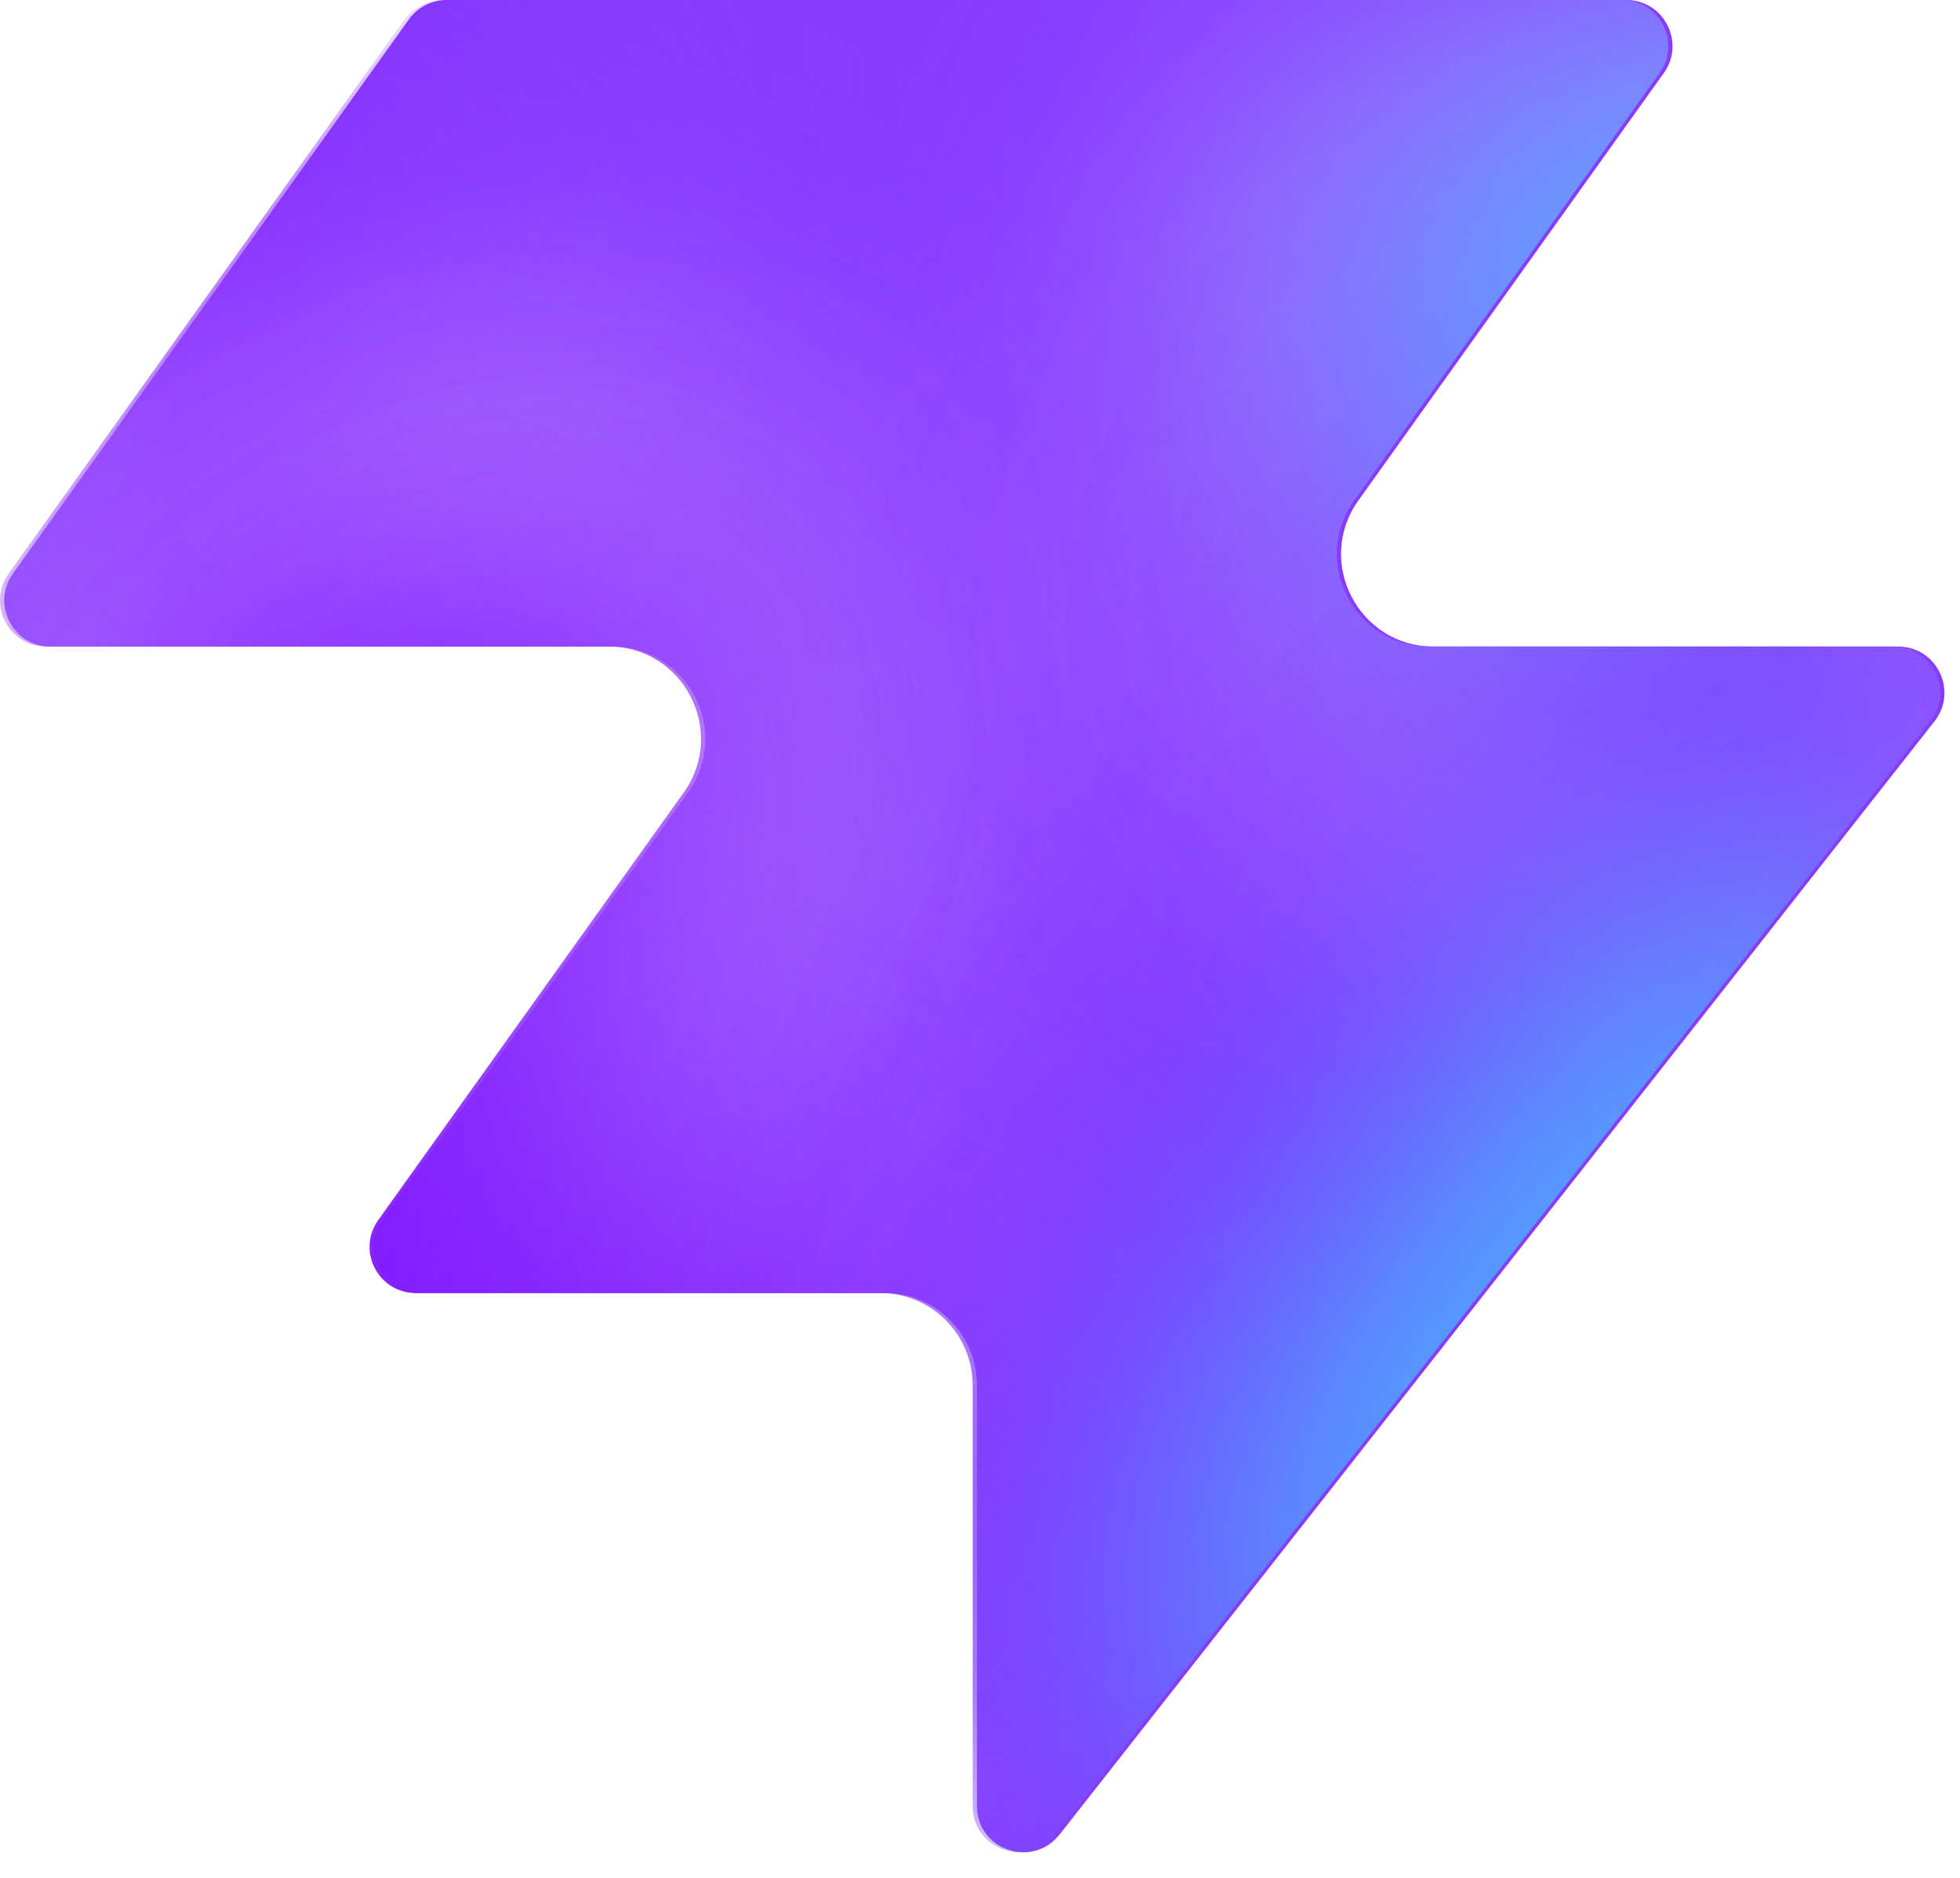
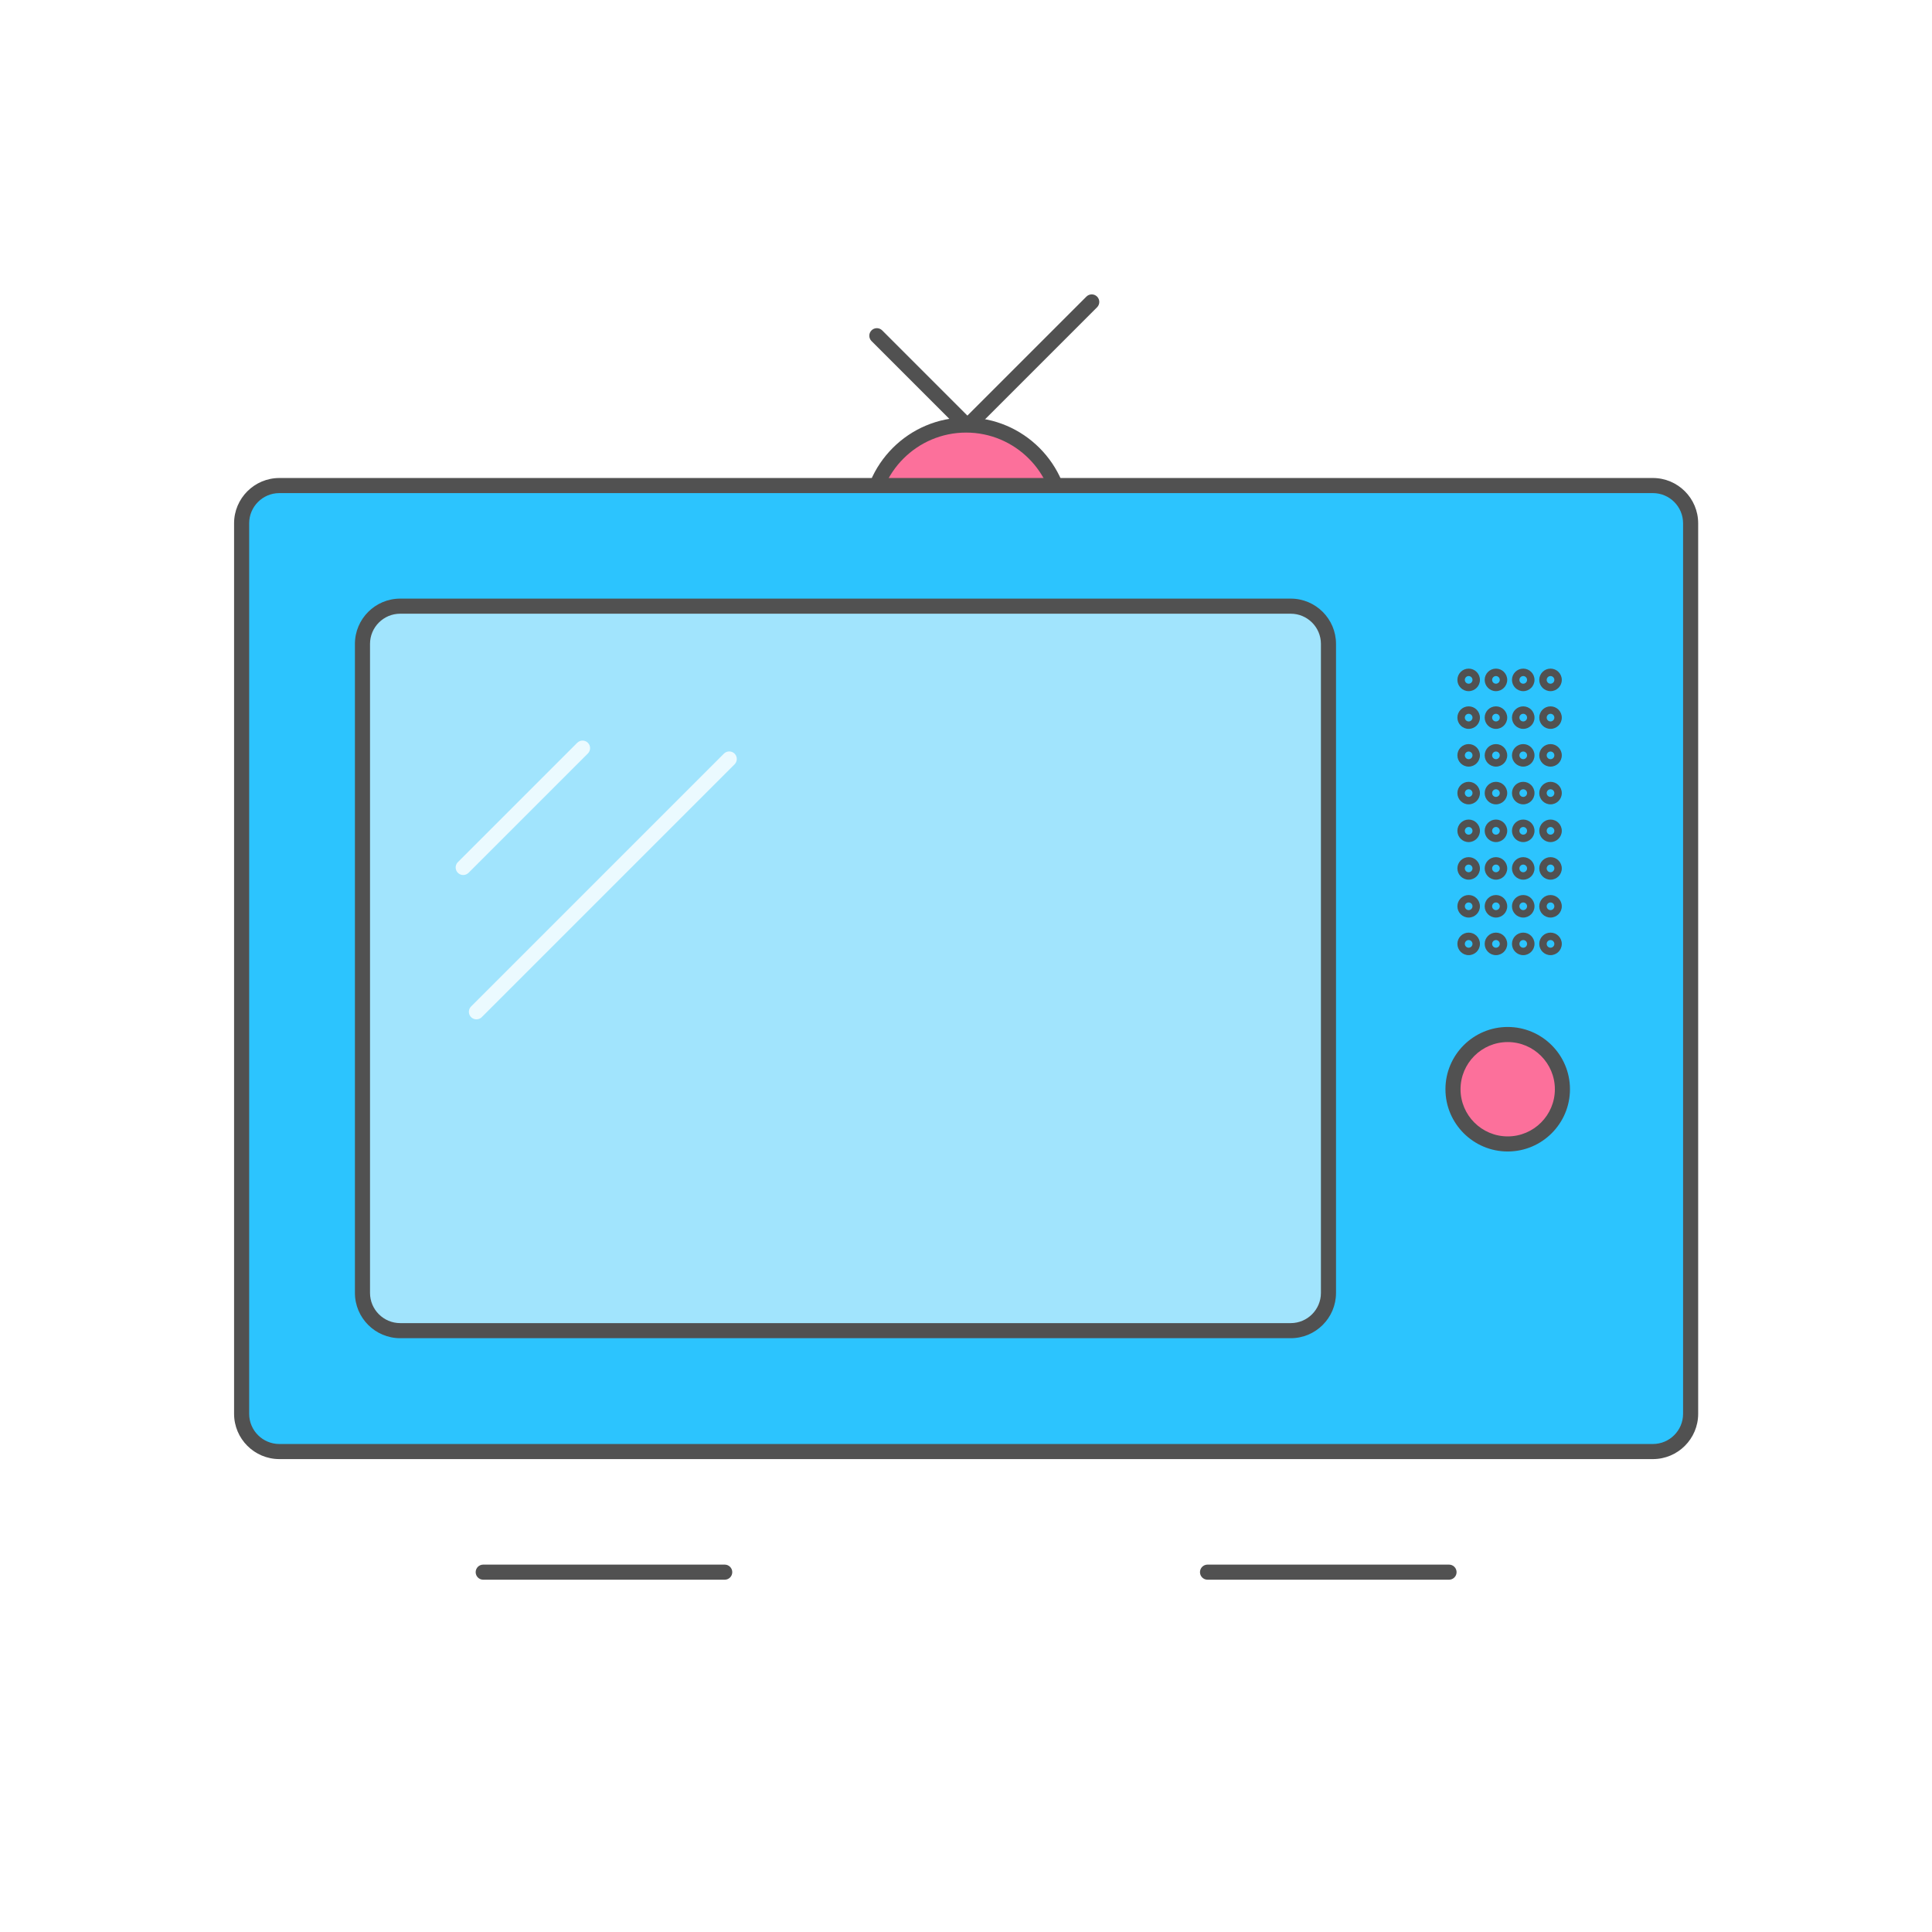
- <svg xmlns="http://www.w3.org/2000/svg" width="48" height="46" fill="none" viewBox="0 0 48 46">
-   <path fill="#863bff" d="M25.946 44.938c-.664.845-2.021.375-2.021-.698V33.937a2.26 2.26 0 0 0-2.262-2.262H10.287c-.92 0-1.456-1.04-.92-1.788l7.48-10.471c1.07-1.497 0-3.578-1.842-3.578H1.237c-.92 0-1.456-1.04-.92-1.788L10.013.474c.214-.297.556-.474.92-.474h28.894c.92 0 1.456 1.04.92 1.788l-7.48 10.471c-1.07 1.498 0 3.579 1.842 3.579h11.377c.943 0 1.473 1.088.89 1.83L25.947 44.94z" style="fill:#863bff;fill:color(display-p3 .525 .23 1);fill-opacity:1" />
-   <mask id="a" width="48" height="46" x="0" y="0" maskUnits="userSpaceOnUse" style="mask-type:alpha">
-     <path fill="#000" d="M25.842 44.938c-.664.844-2.021.375-2.021-.698V33.937a2.26 2.26 0 0 0-2.262-2.262H10.183c-.92 0-1.456-1.04-.92-1.788l7.48-10.471c1.07-1.498 0-3.579-1.842-3.579H1.133c-.92 0-1.456-1.04-.92-1.787L9.91.473c.214-.297.556-.474.92-.474h28.894c.92 0 1.456 1.04.92 1.788l-7.48 10.471c-1.07 1.498 0 3.578 1.842 3.578h11.377c.943 0 1.473 1.088.89 1.832L25.843 44.94z" style="fill:#000;fill-opacity:1" />
-   </mask>
-   <g mask="url(#a)">
-     <g filter="url(#b)">
-       <ellipse cx="5.508" cy="14.704" fill="#ede6ff" rx="5.508" ry="14.704" style="fill:#ede6ff;fill:color(display-p3 .927 .903 1);fill-opacity:1" transform="matrix(.00324 1 1 -.00324 -4.47 31.516)" />
-     </g>
-     <g filter="url(#c)">
-       <ellipse cx="10.399" cy="29.851" fill="#ede6ff" rx="10.399" ry="29.851" style="fill:#ede6ff;fill:color(display-p3 .927 .903 1);fill-opacity:1" transform="matrix(.00324 1 1 -.00324 -39.328 7.883)" />
-     </g>
-     <g filter="url(#d)">
-       <ellipse cx="5.508" cy="30.487" fill="#7e14ff" rx="5.508" ry="30.487" style="fill:#7e14ff;fill:color(display-p3 .492 .077 1);fill-opacity:1" transform="rotate(89.814 -25.913 -14.639)scale(1 -1)" />
-     </g>
-     <g filter="url(#e)">
-       <ellipse cx="5.508" cy="30.599" fill="#7e14ff" rx="5.508" ry="30.599" style="fill:#7e14ff;fill:color(display-p3 .492 .077 1);fill-opacity:1" transform="rotate(89.814 -32.644 -3.334)scale(1 -1)" />
-     </g>
-     <g filter="url(#f)">
-       <ellipse cx="5.508" cy="30.599" fill="#7e14ff" rx="5.508" ry="30.599" style="fill:#7e14ff;fill:color(display-p3 .492 .077 1);fill-opacity:1" transform="matrix(.00324 1 1 -.00324 -34.34 30.47)" />
-     </g>
-     <g filter="url(#g)">
-       <ellipse cx="14.072" cy="22.078" fill="#ede6ff" rx="14.072" ry="22.078" style="fill:#ede6ff;fill:color(display-p3 .927 .903 1);fill-opacity:1" transform="rotate(93.35 24.506 48.493)scale(-1 1)" />
-     </g>
-     <g filter="url(#h)">
-       <ellipse cx="3.47" cy="21.501" fill="#7e14ff" rx="3.47" ry="21.501" style="fill:#7e14ff;fill:color(display-p3 .492 .077 1);fill-opacity:1" transform="rotate(89.009 28.708 47.59)scale(-1 1)" />
-     </g>
-     <g filter="url(#i)">
-       <ellipse cx="3.47" cy="21.501" fill="#7e14ff" rx="3.47" ry="21.501" style="fill:#7e14ff;fill:color(display-p3 .492 .077 1);fill-opacity:1" transform="rotate(89.009 28.708 47.59)scale(-1 1)" />
-     </g>
-     <g filter="url(#j)">
-       <ellipse cx=".387" cy="8.972" fill="#7e14ff" rx="4.407" ry="29.108" style="fill:#7e14ff;fill:color(display-p3 .492 .077 1);fill-opacity:1" transform="rotate(39.51 .387 8.972)" />
-     </g>
-     <g filter="url(#k)">
-       <ellipse cx="47.523" cy="-6.092" fill="#7e14ff" rx="4.407" ry="29.108" style="fill:#7e14ff;fill:color(display-p3 .492 .077 1);fill-opacity:1" transform="rotate(37.892 47.523 -6.092)" />
-     </g>
-     <g filter="url(#l)">
-       <ellipse cx="41.412" cy="6.333" fill="#47bfff" rx="5.971" ry="9.665" style="fill:#47bfff;fill:color(display-p3 .28 .748 1);fill-opacity:1" transform="rotate(37.892 41.412 6.333)" />
-     </g>
-     <g filter="url(#m)">
-       <ellipse cx="-1.879" cy="38.332" fill="#7e14ff" rx="4.407" ry="29.108" style="fill:#7e14ff;fill:color(display-p3 .492 .077 1);fill-opacity:1" transform="rotate(37.892 -1.88 38.332)" />
-     </g>
-     <g filter="url(#n)">
-       <ellipse cx="-1.879" cy="38.332" fill="#7e14ff" rx="4.407" ry="29.108" style="fill:#7e14ff;fill:color(display-p3 .492 .077 1);fill-opacity:1" transform="rotate(37.892 -1.88 38.332)" />
-     </g>
-     <g filter="url(#o)">
-       <ellipse cx="35.651" cy="29.907" fill="#7e14ff" rx="4.407" ry="29.108" style="fill:#7e14ff;fill:color(display-p3 .492 .077 1);fill-opacity:1" transform="rotate(37.892 35.651 29.907)" />
-     </g>
-     <g filter="url(#p)">
-       <ellipse cx="38.418" cy="32.4" fill="#47bfff" rx="5.971" ry="15.297" style="fill:#47bfff;fill:color(display-p3 .28 .748 1);fill-opacity:1" transform="rotate(37.892 38.418 32.4)" />
-     </g>
-   </g>
-   <defs>
-     <filter id="b" width="60.045" height="41.654" x="-19.77" y="16.149" color-interpolation-filters="sRGB" filterUnits="userSpaceOnUse">
-       <feFlood flood-opacity="0" result="BackgroundImageFix" />
-       <feBlend in="SourceGraphic" in2="BackgroundImageFix" result="shape" />
-       <feGaussianBlur result="effect1_foregroundBlur_2002_17158" stdDeviation="7.659" />
-     </filter>
-     <filter id="c" width="90.34" height="51.437" x="-54.613" y="-7.533" color-interpolation-filters="sRGB" filterUnits="userSpaceOnUse">
-       <feFlood flood-opacity="0" result="BackgroundImageFix" />
-       <feBlend in="SourceGraphic" in2="BackgroundImageFix" result="shape" />
-       <feGaussianBlur result="effect1_foregroundBlur_2002_17158" stdDeviation="7.659" />
-     </filter>
-     <filter id="d" width="79.355" height="29.4" x="-49.64" y="2.03" color-interpolation-filters="sRGB" filterUnits="userSpaceOnUse">
-       <feFlood flood-opacity="0" result="BackgroundImageFix" />
-       <feBlend in="SourceGraphic" in2="BackgroundImageFix" result="shape" />
-       <feGaussianBlur result="effect1_foregroundBlur_2002_17158" stdDeviation="4.596" />
-     </filter>
-     <filter id="e" width="79.579" height="29.4" x="-45.045" y="20.029" color-interpolation-filters="sRGB" filterUnits="userSpaceOnUse">
-       <feFlood flood-opacity="0" result="BackgroundImageFix" />
-       <feBlend in="SourceGraphic" in2="BackgroundImageFix" result="shape" />
-       <feGaussianBlur result="effect1_foregroundBlur_2002_17158" stdDeviation="4.596" />
-     </filter>
-     <filter id="f" width="79.579" height="29.4" x="-43.513" y="21.178" color-interpolation-filters="sRGB" filterUnits="userSpaceOnUse">
-       <feFlood flood-opacity="0" result="BackgroundImageFix" />
-       <feBlend in="SourceGraphic" in2="BackgroundImageFix" result="shape" />
-       <feGaussianBlur result="effect1_foregroundBlur_2002_17158" stdDeviation="4.596" />
-     </filter>
-     <filter id="g" width="74.749" height="58.852" x="15.756" y="-17.901" color-interpolation-filters="sRGB" filterUnits="userSpaceOnUse">
-       <feFlood flood-opacity="0" result="BackgroundImageFix" />
-       <feBlend in="SourceGraphic" in2="BackgroundImageFix" result="shape" />
-       <feGaussianBlur result="effect1_foregroundBlur_2002_17158" stdDeviation="7.659" />
-     </filter>
-     <filter id="h" width="61.377" height="25.362" x="23.548" y="2.284" color-interpolation-filters="sRGB" filterUnits="userSpaceOnUse">
-       <feFlood flood-opacity="0" result="BackgroundImageFix" />
-       <feBlend in="SourceGraphic" in2="BackgroundImageFix" result="shape" />
-       <feGaussianBlur result="effect1_foregroundBlur_2002_17158" stdDeviation="4.596" />
-     </filter>
-     <filter id="i" width="61.377" height="25.362" x="23.548" y="2.284" color-interpolation-filters="sRGB" filterUnits="userSpaceOnUse">
-       <feFlood flood-opacity="0" result="BackgroundImageFix" />
-       <feBlend in="SourceGraphic" in2="BackgroundImageFix" result="shape" />
-       <feGaussianBlur result="effect1_foregroundBlur_2002_17158" stdDeviation="4.596" />
-     </filter>
-     <filter id="j" width="56.045" height="63.649" x="-27.636" y="-22.853" color-interpolation-filters="sRGB" filterUnits="userSpaceOnUse">
-       <feFlood flood-opacity="0" result="BackgroundImageFix" />
-       <feBlend in="SourceGraphic" in2="BackgroundImageFix" result="shape" />
-       <feGaussianBlur result="effect1_foregroundBlur_2002_17158" stdDeviation="4.596" />
-     </filter>
-     <filter id="k" width="54.814" height="64.646" x="20.116" y="-38.415" color-interpolation-filters="sRGB" filterUnits="userSpaceOnUse">
-       <feFlood flood-opacity="0" result="BackgroundImageFix" />
-       <feBlend in="SourceGraphic" in2="BackgroundImageFix" result="shape" />
-       <feGaussianBlur result="effect1_foregroundBlur_2002_17158" stdDeviation="4.596" />
-     </filter>
-     <filter id="l" width="33.541" height="35.313" x="24.641" y="-11.323" color-interpolation-filters="sRGB" filterUnits="userSpaceOnUse">
-       <feFlood flood-opacity="0" result="BackgroundImageFix" />
-       <feBlend in="SourceGraphic" in2="BackgroundImageFix" result="shape" />
-       <feGaussianBlur result="effect1_foregroundBlur_2002_17158" stdDeviation="4.596" />
-     </filter>
-     <filter id="m" width="54.814" height="64.646" x="-29.286" y="6.009" color-interpolation-filters="sRGB" filterUnits="userSpaceOnUse">
-       <feFlood flood-opacity="0" result="BackgroundImageFix" />
-       <feBlend in="SourceGraphic" in2="BackgroundImageFix" result="shape" />
-       <feGaussianBlur result="effect1_foregroundBlur_2002_17158" stdDeviation="4.596" />
-     </filter>
-     <filter id="n" width="54.814" height="64.646" x="-29.286" y="6.009" color-interpolation-filters="sRGB" filterUnits="userSpaceOnUse">
-       <feFlood flood-opacity="0" result="BackgroundImageFix" />
-       <feBlend in="SourceGraphic" in2="BackgroundImageFix" result="shape" />
-       <feGaussianBlur result="effect1_foregroundBlur_2002_17158" stdDeviation="4.596" />
-     </filter>
-     <filter id="o" width="54.814" height="64.646" x="8.244" y="-2.416" color-interpolation-filters="sRGB" filterUnits="userSpaceOnUse">
-       <feFlood flood-opacity="0" result="BackgroundImageFix" />
-       <feBlend in="SourceGraphic" in2="BackgroundImageFix" result="shape" />
-       <feGaussianBlur result="effect1_foregroundBlur_2002_17158" stdDeviation="4.596" />
-     </filter>
-     <filter id="p" width="39.409" height="43.623" x="18.713" y="10.588" color-interpolation-filters="sRGB" filterUnits="userSpaceOnUse">
-       <feFlood flood-opacity="0" result="BackgroundImageFix" />
-       <feBlend in="SourceGraphic" in2="BackgroundImageFix" result="shape" />
-       <feGaussianBlur result="effect1_foregroundBlur_2002_17158" stdDeviation="4.596" />
-     </filter>
-   </defs>
+ <svg xmlns="http://www.w3.org/2000/svg" width="800px" height="800px" viewBox="0 0 1024 1024" class="icon" version="1.1">
+   <path d="M513.252 226.435l-48.5-48.5" fill="#FC709B" />
+   <path d="M513.251 230.435a3.994 3.994 0 0 1-2.829-1.171l-48.5-48.5a4 4 0 0 1 5.657-5.657l48.5 48.5a4 4 0 0 1-2.828 6.828z" fill="#515151" />
+   <path d="M507.898 230.78l70.75-70.75" fill="#FC709B" />
+   <path d="M507.898 234.78a4 4 0 0 1-2.829-6.828l70.75-70.75a4 4 0 0 1 5.657 5.657l-70.75 70.75a3.99 3.99 0 0 1-2.828 1.171z" fill="#515151" />
+   <path d="M512.066 276.277m-51 0a51 51 0 1 0 102 0 51 51 0 1 0-102 0Z" fill="#FC709B" />
+   <path d="M512.066 331.277c-30.327 0-55-24.673-55-55s24.673-55 55-55 55 24.673 55 55-24.673 55-55 55z m0-102c-25.916 0-47 21.084-47 47s21.084 47 47 47 47-21.084 47-47-21.084-47-47-47z" fill="#515151" />
+   <path d="M876.066 769.352h-728c-11.046 0-20-8.954-20-20v-472c0-11.046 8.954-20 20-20h728c11.046 0 20 8.954 20 20v472c0 11.046-8.954 20-20 20z" fill="#2CC4FE" />
+   <path d="M876.066 773.352h-728c-13.234 0-24-10.766-24-24v-472c0-13.233 10.766-24 24-24h728c13.233 0 24 10.767 24 24v472c0 13.234-10.766 24-24 24z m-728-512c-8.822 0-16 7.178-16 16v472c0 8.822 7.178 16 16 16h728c8.822 0 16-7.178 16-16v-472c0-8.822-7.178-16-16-16h-728z" fill="#515151" />
+   <path d="M684.116 705.277H212.115c-11.046 0-20-8.954-20-20V341.276c0-11.046 8.954-20 20-20h472.001c11.046 0 20 8.954 20 20v344.001c0 11.046-8.954 20-20 20z" fill="#A1E4FD" />
+   <path d="M684.116 709.277H212.115c-13.234 0-24-10.766-24-24V341.276c0-13.234 10.766-24 24-24h472.001c13.234 0 24 10.766 24 24v344.002c0 13.233-10.766 23.999-24 23.999zM212.115 325.276c-8.822 0-16 7.178-16 16v344.002c0 8.822 7.178 16 16 16h472.001c8.822 0 16-7.178 16-16V341.276c0-8.822-7.178-16-16-16H212.115z" fill="#515151" />
+   <path d="M799.116 577.315m-29 0a29 29 0 1 0 58 0 29 29 0 1 0-58 0Z" fill="#FC709B" />
+   <path d="M799.116 610.315c-18.196 0-33-14.804-33-33s14.804-33 33-33 33 14.804 33 33-14.804 33-33 33z m0-58c-13.785 0-25 11.215-25 25s11.215 25 25 25 25-11.215 25-25-11.215-25-25-25z" fill="#515151" />
+   <path d="M778.421 480.352m-1.972 0a1.972 1.972 0 1 0 3.944 0 1.972 1.972 0 1 0-3.944 0Z" fill="#2CC4FE" />
+   <path d="M778.421 486.324c-3.293 0-5.972-2.679-5.972-5.972s2.679-5.972 5.972-5.972 5.972 2.679 5.972 5.972-2.679 5.972-5.972 5.972z m0-8c-1.118 0-2.028 0.91-2.028 2.028s0.91 2.028 2.028 2.028c1.119 0 2.028-0.91 2.028-2.028s-0.909-2.028-2.028-2.028z" fill="#515151" />
+   <path d="M792.884 480.352m-1.972 0a1.972 1.972 0 1 0 3.944 0 1.972 1.972 0 1 0-3.944 0Z" fill="#2CC4FE" />
+   <path d="M792.884 486.324c-3.293 0-5.972-2.679-5.972-5.972s2.679-5.972 5.972-5.972 5.972 2.679 5.972 5.972-2.679 5.972-5.972 5.972z m0-8c-1.118 0-2.028 0.91-2.028 2.028s0.91 2.028 2.028 2.028 2.028-0.91 2.028-2.028-0.91-2.028-2.028-2.028z" fill="#515151" />
+   <path d="M807.347 480.352m-1.972 0a1.972 1.972 0 1 0 3.944 0 1.972 1.972 0 1 0-3.944 0Z" fill="#2CC4FE" />
+   <path d="M807.347 486.324c-3.293 0-5.972-2.679-5.972-5.972s2.679-5.972 5.972-5.972 5.972 2.679 5.972 5.972-2.679 5.972-5.972 5.972z m0-8c-1.118 0-2.028 0.91-2.028 2.028s0.91 2.028 2.028 2.028c1.119 0 2.028-0.91 2.028-2.028s-0.909-2.028-2.028-2.028z" fill="#515151" />
+   <path d="M821.81 480.352m-1.972 0a1.972 1.972 0 1 0 3.944 0 1.972 1.972 0 1 0-3.944 0Z" fill="#2CC4FE" />
+   <path d="M821.811 486.324c-3.293 0-5.972-2.679-5.972-5.972s2.679-5.972 5.972-5.972 5.972 2.679 5.972 5.972-2.679 5.972-5.972 5.972z m0-8c-1.119 0-2.028 0.91-2.028 2.028s0.91 2.028 2.028 2.028c1.118 0 2.028-0.91 2.028-2.028s-0.91-2.028-2.028-2.028z" fill="#515151" />
+   <path d="M778.421 500.276m-1.972 0a1.972 1.972 0 1 0 3.944 0 1.972 1.972 0 1 0-3.944 0Z" fill="#2CC4FE" />
+   <path d="M778.421 506.248c-3.293 0-5.972-2.679-5.972-5.972s2.679-5.972 5.972-5.972 5.972 2.679 5.972 5.972-2.679 5.972-5.972 5.972z m0-8a2.03 2.03 0 0 0-2.028 2.028 2.03 2.03 0 0 0 2.028 2.028 2.03 2.03 0 0 0 2.028-2.028 2.03 2.03 0 0 0-2.028-2.028z" fill="#515151" />
+   <path d="M792.884 500.276m-1.972 0a1.972 1.972 0 1 0 3.944 0 1.972 1.972 0 1 0-3.944 0Z" fill="#2CC4FE" />
+   <path d="M792.884 506.248c-3.293 0-5.972-2.679-5.972-5.972s2.679-5.972 5.972-5.972 5.972 2.679 5.972 5.972-2.679 5.972-5.972 5.972z m0-8a2.03 2.03 0 0 0-2.028 2.028c0 1.119 0.91 2.028 2.028 2.028s2.028-0.91 2.028-2.028a2.03 2.03 0 0 0-2.028-2.028z" fill="#515151" />
+   <path d="M807.347 500.276m-1.972 0a1.972 1.972 0 1 0 3.944 0 1.972 1.972 0 1 0-3.944 0Z" fill="#2CC4FE" />
+   <path d="M807.347 506.248c-3.293 0-5.972-2.679-5.972-5.972s2.679-5.972 5.972-5.972 5.972 2.679 5.972 5.972-2.679 5.972-5.972 5.972z m0-8a2.03 2.03 0 0 0-2.028 2.028 2.03 2.03 0 0 0 2.028 2.028 2.03 2.03 0 0 0 2.028-2.028 2.03 2.03 0 0 0-2.028-2.028z" fill="#515151" />
+   <path d="M821.81 500.276m-1.972 0a1.972 1.972 0 1 0 3.944 0 1.972 1.972 0 1 0-3.944 0Z" fill="#2CC4FE" />
+   <path d="M821.811 506.248c-3.293 0-5.972-2.679-5.972-5.972s2.679-5.972 5.972-5.972 5.972 2.679 5.972 5.972-2.679 5.972-5.972 5.972z m0-8a2.03 2.03 0 0 0-2.028 2.028 2.03 2.03 0 0 0 2.028 2.028 2.03 2.03 0 0 0 2.028-2.028 2.03 2.03 0 0 0-2.028-2.028z" fill="#515151" />
+   <path d="M778.421 460.276m-1.972 0a1.972 1.972 0 1 0 3.944 0 1.972 1.972 0 1 0-3.944 0Z" fill="#2CC4FE" />
+   <path d="M778.421 466.248c-3.293 0-5.972-2.679-5.972-5.972s2.679-5.972 5.972-5.972 5.972 2.679 5.972 5.972-2.679 5.972-5.972 5.972z m0-8a2.03 2.03 0 0 0-2.028 2.028 2.03 2.03 0 0 0 2.028 2.028 2.03 2.03 0 0 0 2.028-2.028 2.03 2.03 0 0 0-2.028-2.028z" fill="#515151" />
+   <path d="M792.884 460.276m-1.972 0a1.972 1.972 0 1 0 3.944 0 1.972 1.972 0 1 0-3.944 0Z" fill="#2CC4FE" />
+   <path d="M792.884 466.248c-3.293 0-5.972-2.679-5.972-5.972s2.679-5.972 5.972-5.972 5.972 2.679 5.972 5.972-2.679 5.972-5.972 5.972z m0-8a2.03 2.03 0 0 0-2.028 2.028c0 1.119 0.91 2.028 2.028 2.028s2.028-0.91 2.028-2.028a2.03 2.03 0 0 0-2.028-2.028z" fill="#515151" />
+   <path d="M807.347 460.276m-1.972 0a1.972 1.972 0 1 0 3.944 0 1.972 1.972 0 1 0-3.944 0Z" fill="#2CC4FE" />
+   <path d="M807.347 466.248c-3.293 0-5.972-2.679-5.972-5.972s2.679-5.972 5.972-5.972 5.972 2.679 5.972 5.972-2.679 5.972-5.972 5.972z m0-8a2.03 2.03 0 0 0-2.028 2.028 2.03 2.03 0 0 0 2.028 2.028 2.03 2.03 0 0 0 2.028-2.028 2.03 2.03 0 0 0-2.028-2.028z" fill="#515151" />
+   <path d="M821.81 460.276m-1.972 0a1.972 1.972 0 1 0 3.944 0 1.972 1.972 0 1 0-3.944 0Z" fill="#2CC4FE" />
+   <path d="M821.811 466.248c-3.293 0-5.972-2.679-5.972-5.972s2.679-5.972 5.972-5.972 5.972 2.679 5.972 5.972-2.679 5.972-5.972 5.972z m0-8a2.03 2.03 0 0 0-2.028 2.028 2.03 2.03 0 0 0 2.028 2.028 2.03 2.03 0 0 0 2.028-2.028 2.03 2.03 0 0 0-2.028-2.028z" fill="#515151" />
+   <path d="M778.421 440.352m-1.972 0a1.972 1.972 0 1 0 3.944 0 1.972 1.972 0 1 0-3.944 0Z" fill="#2CC4FE" />
+   <path d="M778.421 446.324c-3.293 0-5.972-2.679-5.972-5.972s2.679-5.972 5.972-5.972 5.972 2.679 5.972 5.972-2.679 5.972-5.972 5.972z m0-8c-1.118 0-2.028 0.91-2.028 2.028s0.91 2.028 2.028 2.028c1.119 0 2.028-0.91 2.028-2.028s-0.909-2.028-2.028-2.028z" fill="#515151" />
+   <path d="M792.884 440.352m-1.972 0a1.972 1.972 0 1 0 3.944 0 1.972 1.972 0 1 0-3.944 0Z" fill="#2CC4FE" />
+   <path d="M792.884 446.324c-3.293 0-5.972-2.679-5.972-5.972s2.679-5.972 5.972-5.972 5.972 2.679 5.972 5.972-2.679 5.972-5.972 5.972z m0-8c-1.118 0-2.028 0.91-2.028 2.028s0.91 2.028 2.028 2.028 2.028-0.91 2.028-2.028-0.91-2.028-2.028-2.028z" fill="#515151" />
+   <path d="M807.347 440.352m-1.972 0a1.972 1.972 0 1 0 3.944 0 1.972 1.972 0 1 0-3.944 0Z" fill="#2CC4FE" />
+   <path d="M807.347 446.324c-3.293 0-5.972-2.679-5.972-5.972s2.679-5.972 5.972-5.972 5.972 2.679 5.972 5.972-2.679 5.972-5.972 5.972z m0-8c-1.118 0-2.028 0.91-2.028 2.028s0.91 2.028 2.028 2.028c1.119 0 2.028-0.91 2.028-2.028s-0.909-2.028-2.028-2.028z" fill="#515151" />
+   <path d="M821.81 440.352m-1.972 0a1.972 1.972 0 1 0 3.944 0 1.972 1.972 0 1 0-3.944 0Z" fill="#2CC4FE" />
+   <path d="M821.811 446.324c-3.293 0-5.972-2.679-5.972-5.972s2.679-5.972 5.972-5.972 5.972 2.679 5.972 5.972-2.679 5.972-5.972 5.972z m0-8c-1.119 0-2.028 0.91-2.028 2.028s0.91 2.028 2.028 2.028c1.118 0 2.028-0.91 2.028-2.028s-0.91-2.028-2.028-2.028z" fill="#515151" />
+   <path d="M778.421 420.352m-1.972 0a1.972 1.972 0 1 0 3.944 0 1.972 1.972 0 1 0-3.944 0Z" fill="#2CC4FE" />
+   <path d="M778.421 426.324c-3.293 0-5.972-2.679-5.972-5.972s2.679-5.972 5.972-5.972 5.972 2.679 5.972 5.972-2.679 5.972-5.972 5.972z m0-8c-1.118 0-2.028 0.91-2.028 2.028s0.91 2.028 2.028 2.028c1.119 0 2.028-0.91 2.028-2.028s-0.909-2.028-2.028-2.028z" fill="#515151" />
+   <path d="M792.884 420.352m-1.972 0a1.972 1.972 0 1 0 3.944 0 1.972 1.972 0 1 0-3.944 0Z" fill="#2CC4FE" />
+   <path d="M792.884 426.324c-3.293 0-5.972-2.679-5.972-5.972s2.679-5.972 5.972-5.972 5.972 2.679 5.972 5.972-2.679 5.972-5.972 5.972z m0-8c-1.118 0-2.028 0.91-2.028 2.028s0.91 2.028 2.028 2.028 2.028-0.91 2.028-2.028-0.91-2.028-2.028-2.028z" fill="#515151" />
+   <path d="M807.347 420.352m-1.972 0a1.972 1.972 0 1 0 3.944 0 1.972 1.972 0 1 0-3.944 0Z" fill="#2CC4FE" />
+   <path d="M807.347 426.324c-3.293 0-5.972-2.679-5.972-5.972s2.679-5.972 5.972-5.972 5.972 2.679 5.972 5.972-2.679 5.972-5.972 5.972z m0-8c-1.118 0-2.028 0.91-2.028 2.028s0.91 2.028 2.028 2.028c1.119 0 2.028-0.91 2.028-2.028s-0.909-2.028-2.028-2.028z" fill="#515151" />
+   <path d="M821.81 420.352m-1.972 0a1.972 1.972 0 1 0 3.944 0 1.972 1.972 0 1 0-3.944 0Z" fill="#2CC4FE" />
+   <path d="M821.811 426.324c-3.293 0-5.972-2.679-5.972-5.972s2.679-5.972 5.972-5.972 5.972 2.679 5.972 5.972-2.679 5.972-5.972 5.972z m0-8c-1.119 0-2.028 0.91-2.028 2.028s0.91 2.028 2.028 2.028c1.118 0 2.028-0.91 2.028-2.028s-0.91-2.028-2.028-2.028z" fill="#515151" />
+   <path d="M778.421 400.352m-1.972 0a1.972 1.972 0 1 0 3.944 0 1.972 1.972 0 1 0-3.944 0Z" fill="#2CC4FE" />
+   <path d="M778.421 406.324c-3.293 0-5.972-2.679-5.972-5.972s2.679-5.972 5.972-5.972 5.972 2.679 5.972 5.972-2.679 5.972-5.972 5.972z m0-8c-1.118 0-2.028 0.91-2.028 2.028s0.91 2.028 2.028 2.028c1.119 0 2.028-0.91 2.028-2.028s-0.909-2.028-2.028-2.028z" fill="#515151" />
+   <path d="M792.884 400.352m-1.972 0a1.972 1.972 0 1 0 3.944 0 1.972 1.972 0 1 0-3.944 0Z" fill="#2CC4FE" />
+   <path d="M792.884 406.324c-3.293 0-5.972-2.679-5.972-5.972s2.679-5.972 5.972-5.972 5.972 2.679 5.972 5.972-2.679 5.972-5.972 5.972z m0-8c-1.118 0-2.028 0.91-2.028 2.028s0.91 2.028 2.028 2.028 2.028-0.91 2.028-2.028-0.91-2.028-2.028-2.028z" fill="#515151" />
+   <path d="M807.347 400.352m-1.972 0a1.972 1.972 0 1 0 3.944 0 1.972 1.972 0 1 0-3.944 0Z" fill="#2CC4FE" />
+   <path d="M807.347 406.324c-3.293 0-5.972-2.679-5.972-5.972s2.679-5.972 5.972-5.972 5.972 2.679 5.972 5.972-2.679 5.972-5.972 5.972z m0-8c-1.118 0-2.028 0.91-2.028 2.028s0.91 2.028 2.028 2.028c1.119 0 2.028-0.91 2.028-2.028s-0.909-2.028-2.028-2.028z" fill="#515151" />
+   <path d="M821.81 400.352m-1.972 0a1.972 1.972 0 1 0 3.944 0 1.972 1.972 0 1 0-3.944 0Z" fill="#2CC4FE" />
+   <path d="M821.811 406.324c-3.293 0-5.972-2.679-5.972-5.972s2.679-5.972 5.972-5.972 5.972 2.679 5.972 5.972-2.679 5.972-5.972 5.972z m0-8c-1.119 0-2.028 0.91-2.028 2.028s0.91 2.028 2.028 2.028c1.118 0 2.028-0.91 2.028-2.028s-0.91-2.028-2.028-2.028z" fill="#515151" />
+   <path d="M778.421 380.352m-1.972 0a1.972 1.972 0 1 0 3.944 0 1.972 1.972 0 1 0-3.944 0Z" fill="#2CC4FE" />
+   <path d="M778.421 386.324c-3.293 0-5.972-2.679-5.972-5.972s2.679-5.972 5.972-5.972 5.972 2.679 5.972 5.972-2.679 5.972-5.972 5.972z m0-8c-1.118 0-2.028 0.91-2.028 2.028s0.91 2.028 2.028 2.028c1.119 0 2.028-0.91 2.028-2.028s-0.909-2.028-2.028-2.028z" fill="#515151" />
+   <path d="M792.884 380.352m-1.972 0a1.972 1.972 0 1 0 3.944 0 1.972 1.972 0 1 0-3.944 0Z" fill="#2CC4FE" />
+   <path d="M792.884 386.324c-3.293 0-5.972-2.679-5.972-5.972s2.679-5.972 5.972-5.972 5.972 2.679 5.972 5.972-2.679 5.972-5.972 5.972z m0-8c-1.118 0-2.028 0.91-2.028 2.028s0.91 2.028 2.028 2.028 2.028-0.91 2.028-2.028-0.91-2.028-2.028-2.028z" fill="#515151" />
+   <path d="M807.347 380.352m-1.972 0a1.972 1.972 0 1 0 3.944 0 1.972 1.972 0 1 0-3.944 0Z" fill="#2CC4FE" />
+   <path d="M807.347 386.324c-3.293 0-5.972-2.679-5.972-5.972s2.679-5.972 5.972-5.972 5.972 2.679 5.972 5.972-2.679 5.972-5.972 5.972z m0-8c-1.118 0-2.028 0.91-2.028 2.028s0.91 2.028 2.028 2.028c1.119 0 2.028-0.91 2.028-2.028s-0.909-2.028-2.028-2.028z" fill="#515151" />
+   <path d="M821.81 380.352m-1.972 0a1.972 1.972 0 1 0 3.944 0 1.972 1.972 0 1 0-3.944 0Z" fill="#2CC4FE" />
+   <path d="M821.811 386.324c-3.293 0-5.972-2.679-5.972-5.972s2.679-5.972 5.972-5.972 5.972 2.679 5.972 5.972-2.679 5.972-5.972 5.972z m0-8c-1.119 0-2.028 0.91-2.028 2.028s0.91 2.028 2.028 2.028c1.118 0 2.028-0.91 2.028-2.028s-0.91-2.028-2.028-2.028z" fill="#515151" />
+   <path d="M778.421 360.352m-1.972 0a1.972 1.972 0 1 0 3.944 0 1.972 1.972 0 1 0-3.944 0Z" fill="#2CC4FE" />
+   <path d="M778.421 366.324c-3.293 0-5.972-2.679-5.972-5.972s2.679-5.972 5.972-5.972 5.972 2.679 5.972 5.972-2.679 5.972-5.972 5.972z m0-8c-1.118 0-2.028 0.91-2.028 2.028s0.91 2.028 2.028 2.028c1.119 0 2.028-0.91 2.028-2.028s-0.909-2.028-2.028-2.028z" fill="#515151" />
+   <path d="M792.884 360.352m-1.972 0a1.972 1.972 0 1 0 3.944 0 1.972 1.972 0 1 0-3.944 0Z" fill="#2CC4FE" />
+   <path d="M792.884 366.324c-3.293 0-5.972-2.679-5.972-5.972s2.679-5.972 5.972-5.972 5.972 2.679 5.972 5.972-2.679 5.972-5.972 5.972z m0-8c-1.118 0-2.028 0.91-2.028 2.028s0.91 2.028 2.028 2.028 2.028-0.91 2.028-2.028-0.91-2.028-2.028-2.028z" fill="#515151" />
+   <path d="M807.347 360.352m-1.972 0a1.972 1.972 0 1 0 3.944 0 1.972 1.972 0 1 0-3.944 0Z" fill="#2CC4FE" />
+   <path d="M807.347 366.324c-3.293 0-5.972-2.679-5.972-5.972s2.679-5.972 5.972-5.972 5.972 2.679 5.972 5.972-2.679 5.972-5.972 5.972z m0-8c-1.118 0-2.028 0.91-2.028 2.028s0.91 2.028 2.028 2.028c1.119 0 2.028-0.91 2.028-2.028s-0.909-2.028-2.028-2.028z" fill="#515151" />
+   <path d="M821.81 360.352m-1.972 0a1.972 1.972 0 1 0 3.944 0 1.972 1.972 0 1 0-3.944 0Z" fill="#2CC4FE" />
+   <path d="M821.811 366.324c-3.293 0-5.972-2.679-5.972-5.972s2.679-5.972 5.972-5.972 5.972 2.679 5.972 5.972-2.679 5.972-5.972 5.972z m0-8c-1.119 0-2.028 0.91-2.028 2.028s0.91 2.028 2.028 2.028c1.118 0 2.028-0.91 2.028-2.028s-0.91-2.028-2.028-2.028z" fill="#515151" />
+   <path d="M245.518 463.776a4 4 0 0 1-2.829-6.828l63.25-63.25a4 4 0 0 1 5.657 5.657l-63.25 63.25a3.99 3.99 0 0 1-2.828 1.171zM252.518 540.276a4 4 0 0 1-2.829-6.828l134-134a4 4 0 0 1 5.657 5.657l-134 134a3.99 3.99 0 0 1-2.828 1.171z" fill="#EBFAFF" />
+   <path d="M256.115 833.276h128.001" fill="#FC709B" />
+   <path d="M384.116 837.276H256.115a4 4 0 0 1 0-8h128.001a4 4 0 0 1 0 8z" fill="#515151" />
+   <path d="M640.017 833.276h128.001" fill="#FC709B" />
+   <path d="M768.018 837.276H640.017a4 4 0 0 1 0-8h128.001a4 4 0 0 1 0 8z" fill="#515151" />
</svg>
